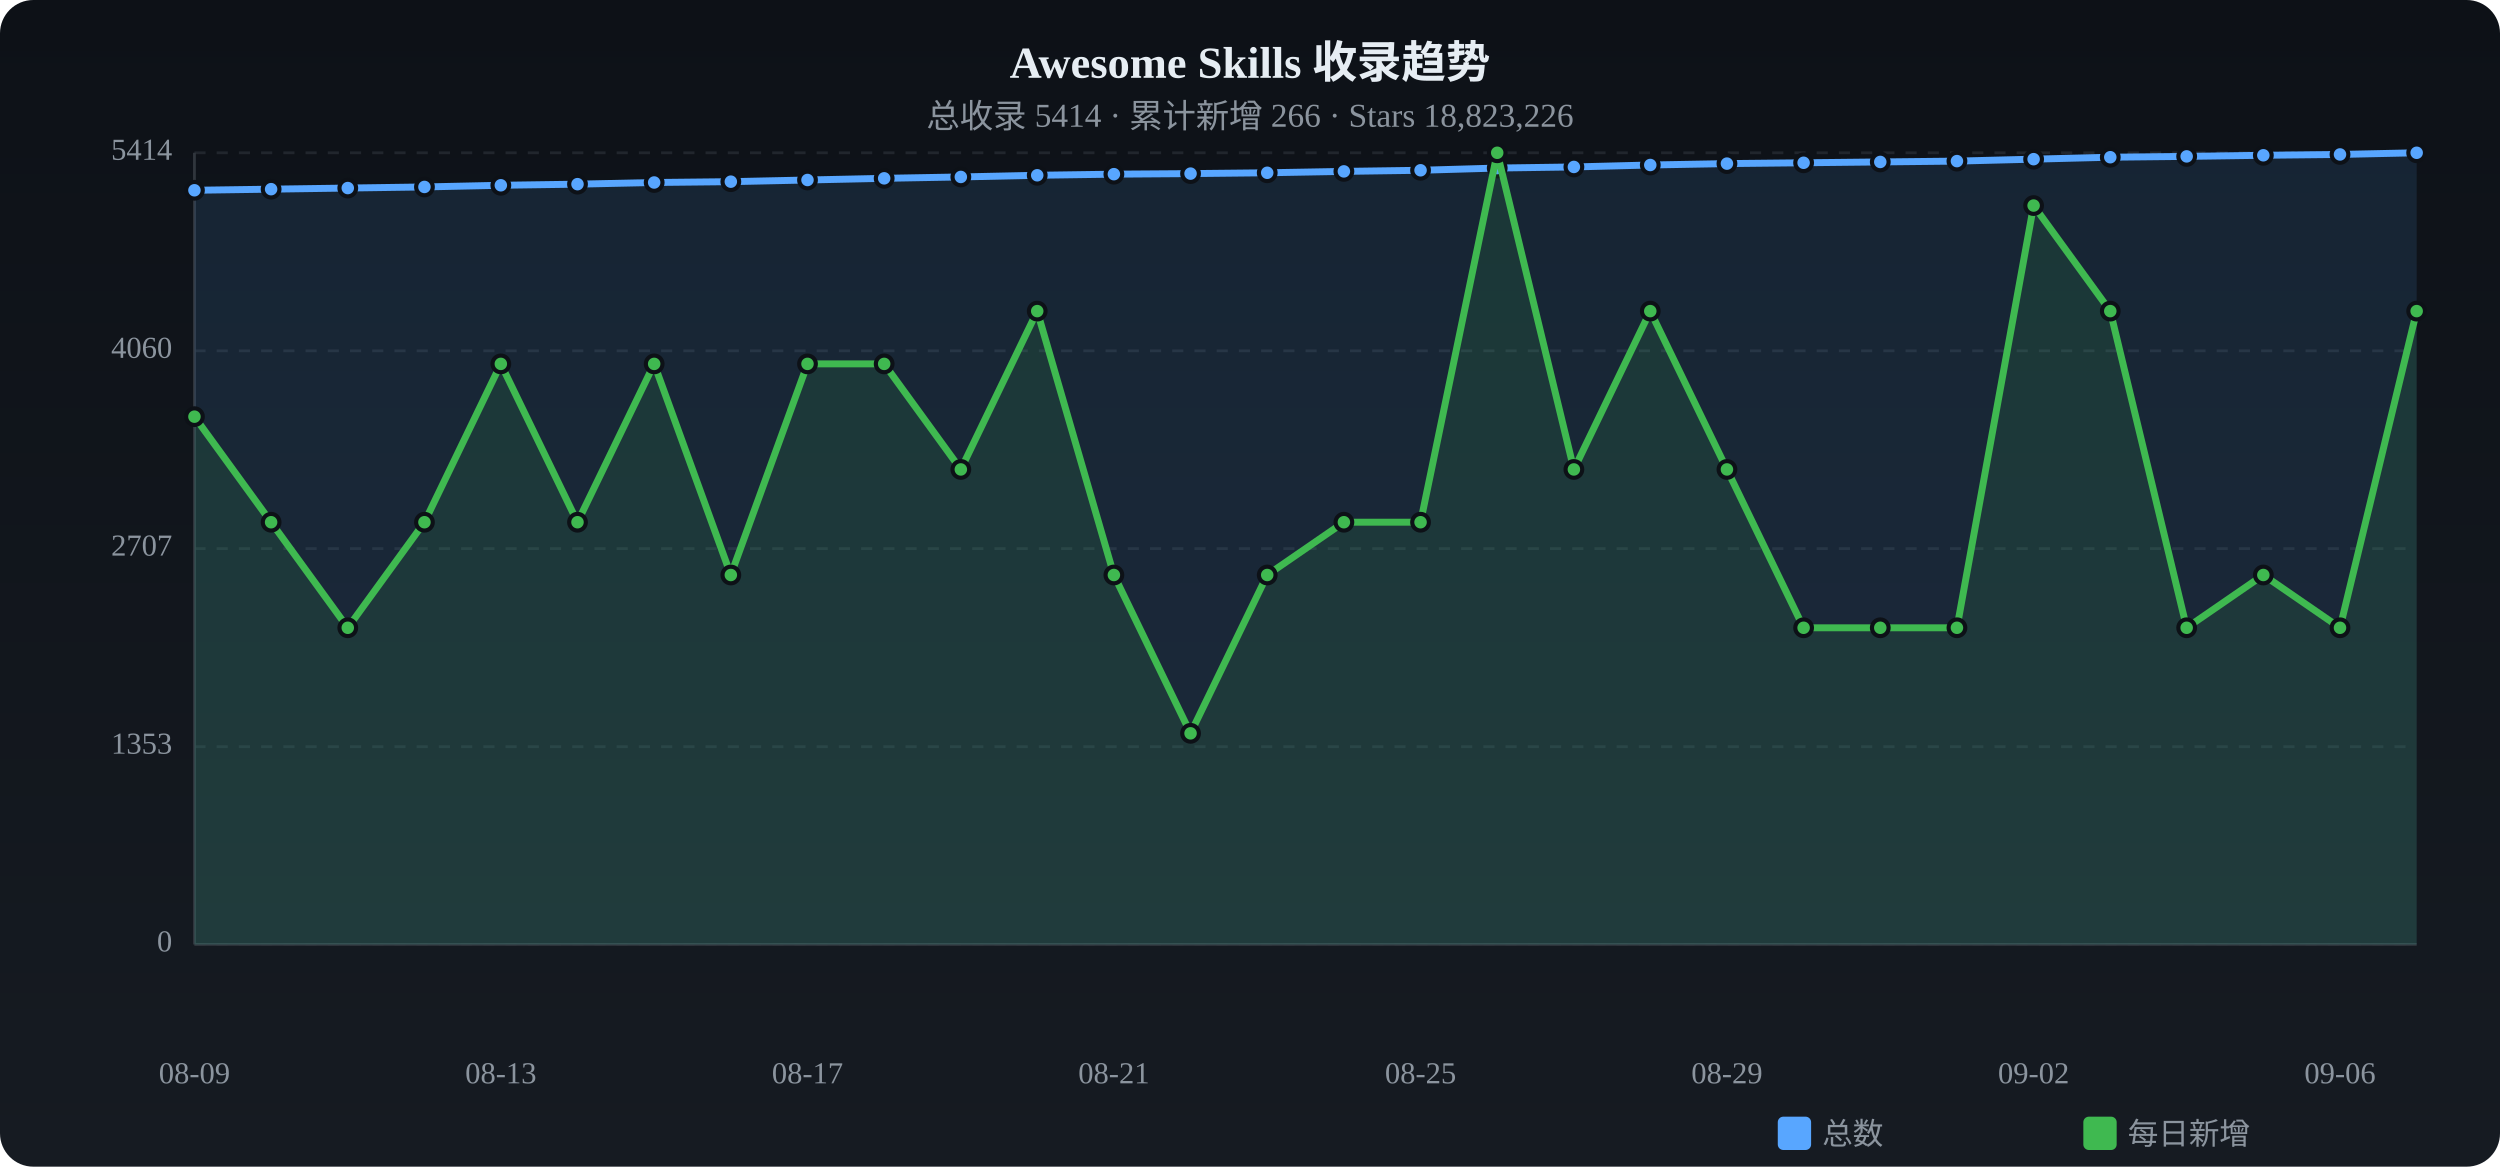
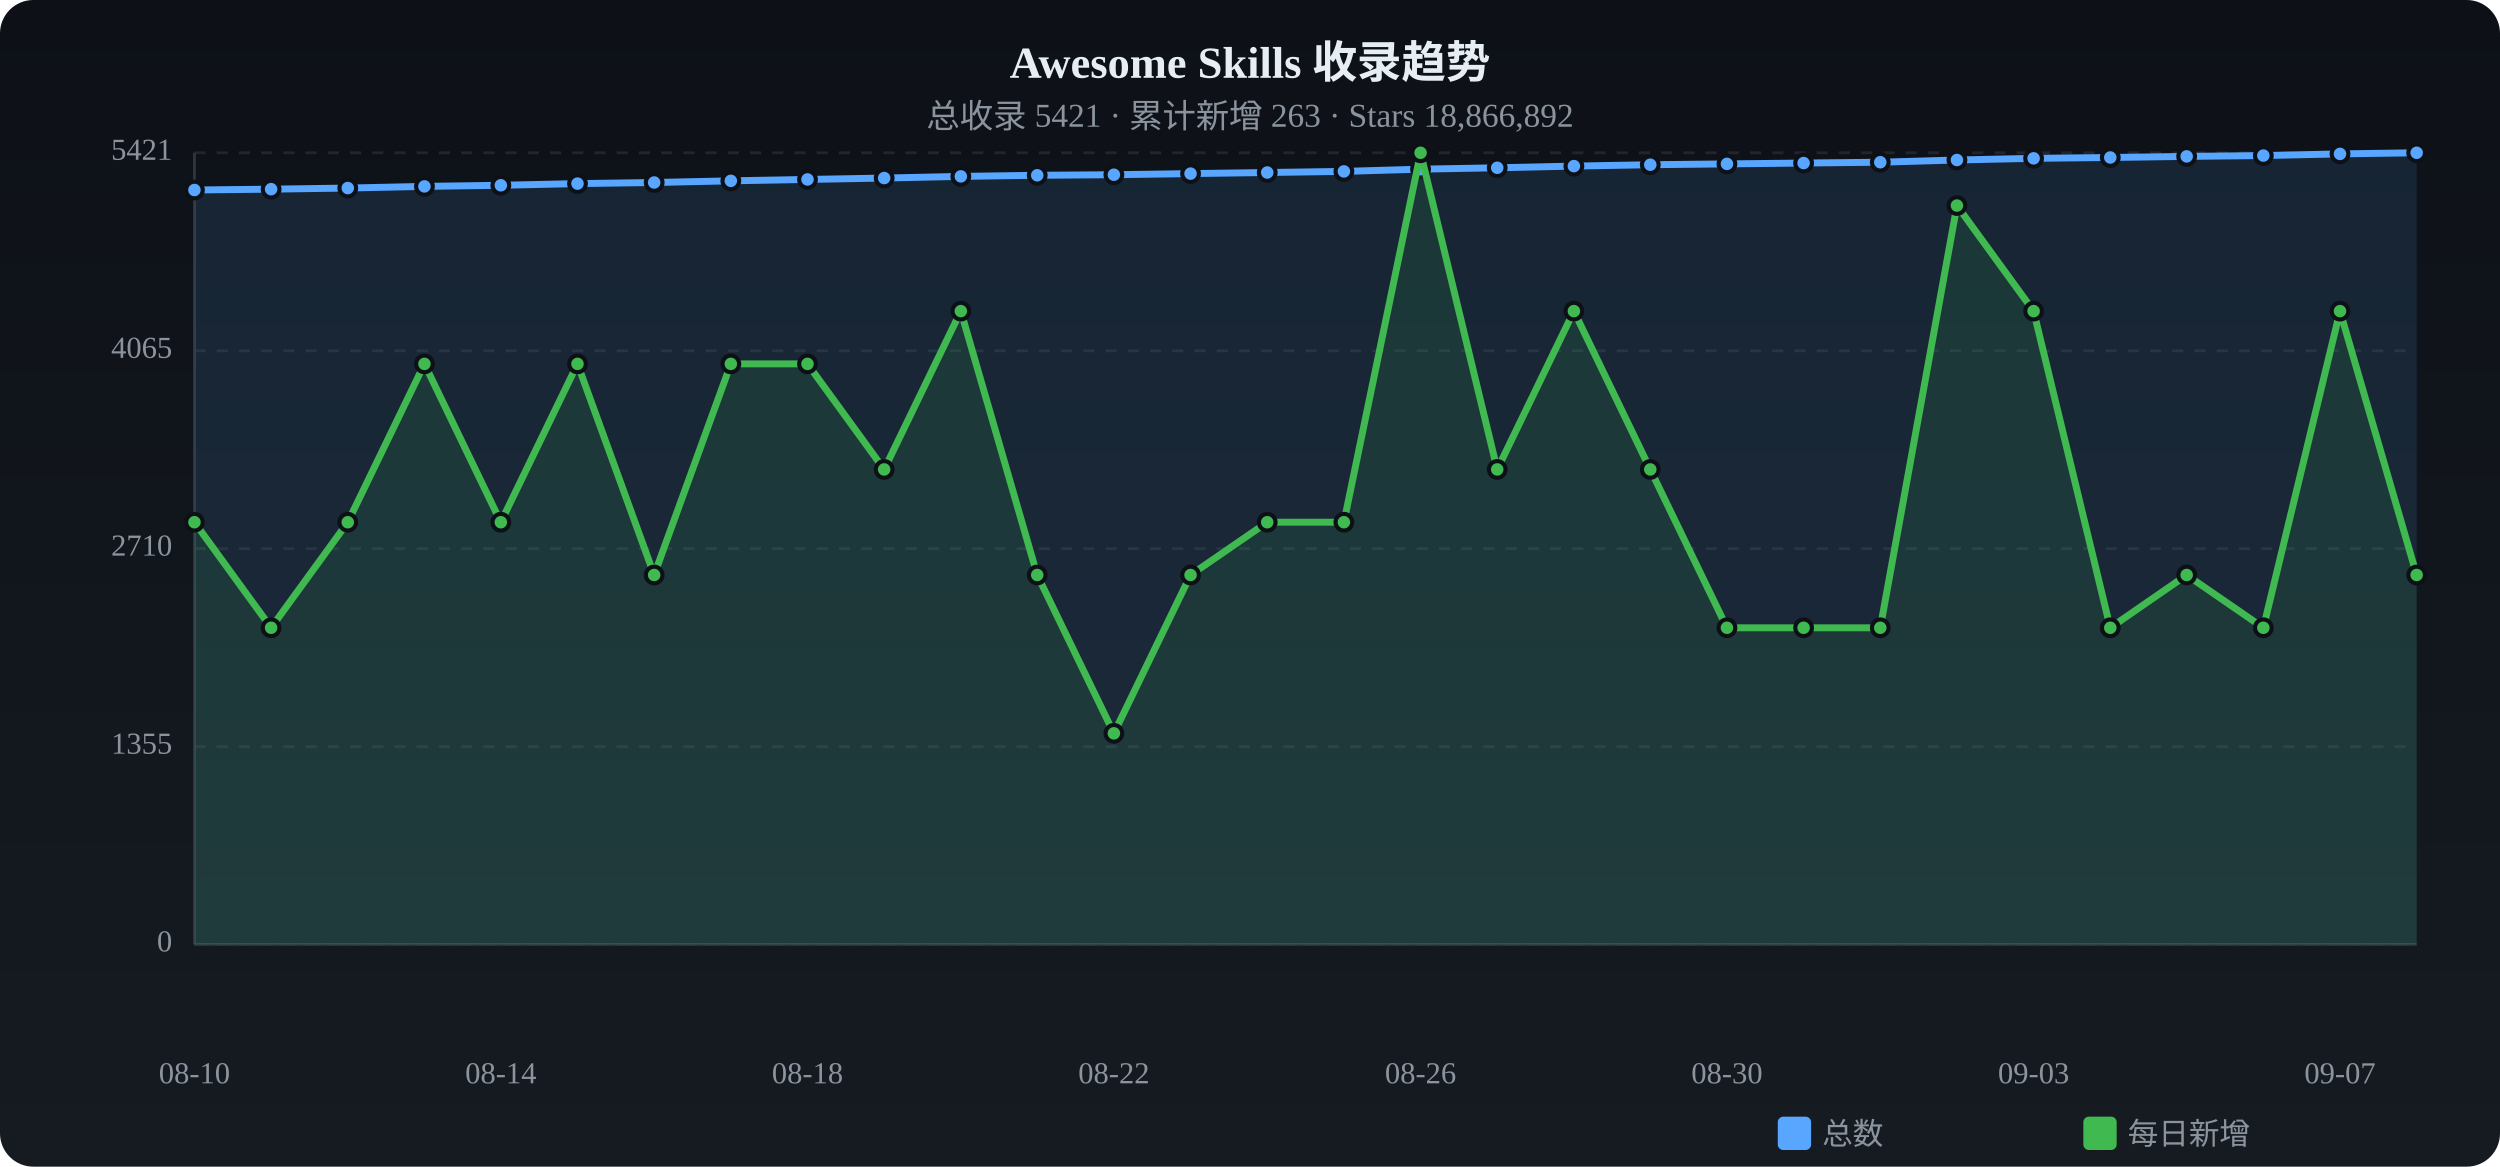
<svg xmlns="http://www.w3.org/2000/svg" viewBox="0 0 900 420" width="900" height="420">
  <defs>
    <linearGradient id="tbg" x1="0%" y1="0%" x2="0%" y2="100%">
      <stop offset="0%" stop-color="#0d1117" />
      <stop offset="100%" stop-color="#161b22" />
    </linearGradient>
  </defs>
  <rect width="900" height="420" rx="12" fill="url(#tbg)" />
  <text x="450.0" y="28" text-anchor="middle" fill="#e6edf3" font-size="16" font-weight="bold">Awesome Skills 收录趋势</text>
-   <text x="450.0" y="46" text-anchor="middle" fill="#8b949e" font-size="12">总收录 5414 · 累计新增 266 · Stars 18,823,226</text>
+   <text x="450.0" y="46" text-anchor="middle" fill="#8b949e" font-size="12">总收录 5421 · 累计新增 263 · Stars 18,866,892</text>
  <text x="62" y="340.0" text-anchor="end" fill="#8b949e" font-size="11" dominant-baseline="middle">0</text>
  <line x1="70" y1="340.0" x2="870" y2="340.0" stroke="#21262d" stroke-dasharray="4 4" />
-   <text x="62" y="268.8" text-anchor="end" fill="#8b949e" font-size="11" dominant-baseline="middle">1353</text>
+   <text x="62" y="268.8" text-anchor="end" fill="#8b949e" font-size="11" dominant-baseline="middle">1355</text>
  <line x1="70" y1="268.8" x2="870" y2="268.8" stroke="#21262d" stroke-dasharray="4 4" />
-   <text x="62" y="197.5" text-anchor="end" fill="#8b949e" font-size="11" dominant-baseline="middle">2707</text>
+   <text x="62" y="197.5" text-anchor="end" fill="#8b949e" font-size="11" dominant-baseline="middle">2710</text>
  <line x1="70" y1="197.5" x2="870" y2="197.5" stroke="#21262d" stroke-dasharray="4 4" />
-   <text x="62" y="126.3" text-anchor="end" fill="#8b949e" font-size="11" dominant-baseline="middle">4060</text>
+   <text x="62" y="126.3" text-anchor="end" fill="#8b949e" font-size="11" dominant-baseline="middle">4065</text>
  <line x1="70" y1="126.3" x2="870" y2="126.3" stroke="#21262d" stroke-dasharray="4 4" />
-   <text x="62" y="55.0" text-anchor="end" fill="#8b949e" font-size="11" dominant-baseline="middle">5414</text>
+   <text x="62" y="55.0" text-anchor="end" fill="#8b949e" font-size="11" dominant-baseline="middle">5421</text>
  <line x1="70" y1="55.0" x2="870" y2="55.0" stroke="#21262d" stroke-dasharray="4 4" />
  <line x1="70" y1="55" x2="70" y2="340" stroke="#30363d" />
  <line x1="70" y1="340" x2="870" y2="340" stroke="#30363d" />
-   <path d="M70.0,68.5 L97.6,68.1 L125.2,67.7 L152.8,67.3 L180.3,66.7 L207.9,66.3 L235.5,65.7 L263.1,65.4 L290.7,64.8 L318.3,64.2 L345.9,63.7 L373.4,63.1 L401.0,62.7 L428.6,62.5 L456.2,62.2 L483.8,61.7 L511.4,61.3 L539.0,60.5 L566.6,60.1 L594.1,59.4 L621.7,58.9 L649.3,58.6 L676.9,58.3 L704.5,58.0 L732.1,57.3 L759.7,56.6 L787.2,56.3 L814.8,55.9 L842.4,55.6 L870.0,55.0 L870.0,340 L70.0,340 Z" fill="#58a6ff" opacity="0.12" />
-   <polyline points="70.0,68.5 97.6,68.1 125.2,67.7 152.8,67.3 180.3,66.7 207.9,66.3 235.5,65.7 263.1,65.4 290.7,64.8 318.3,64.2 345.9,63.7 373.4,63.1 401.0,62.7 428.6,62.5 456.2,62.2 483.8,61.7 511.4,61.3 539.0,60.5 566.6,60.1 594.1,59.4 621.7,58.9 649.3,58.6 676.9,58.3 704.5,58.0 732.1,57.3 759.7,56.6 787.2,56.3 814.8,55.9 842.4,55.6 870.0,55.0" fill="none" stroke="#58a6ff" stroke-width="2.5" stroke-linecap="round" stroke-linejoin="round" />
-   <circle cx="70.0" cy="68.5" r="3" fill="#58a6ff" stroke="#0d1117" stroke-width="1.5" />
+   <path d="M70.0,68.4 L97.6,68.1 L125.2,67.7 L152.8,67.1 L180.3,66.7 L207.9,66.1 L235.5,65.7 L263.1,65.1 L290.7,64.6 L318.3,64.1 L345.9,63.5 L373.4,63.1 L401.0,62.9 L428.6,62.5 L456.2,62.1 L483.8,61.7 L511.4,60.9 L539.0,60.4 L566.6,59.8 L594.1,59.3 L621.7,59.0 L649.3,58.7 L676.9,58.4 L704.5,57.6 L732.1,57.0 L759.7,56.7 L787.2,56.3 L814.8,56.0 L842.4,55.4 L870.0,55.0 L870.0,340 L70.0,340 Z" fill="#58a6ff" opacity="0.12" />
+   <polyline points="70.0,68.4 97.6,68.1 125.2,67.7 152.8,67.1 180.3,66.7 207.9,66.1 235.5,65.7 263.1,65.1 290.7,64.6 318.3,64.1 345.9,63.5 373.4,63.1 401.0,62.9 428.6,62.5 456.2,62.1 483.8,61.7 511.4,60.9 539.0,60.4 566.6,59.8 594.1,59.3 621.7,59.0 649.3,58.7 676.9,58.4 704.5,57.6 732.1,57.0 759.7,56.7 787.2,56.3 814.8,56.0 842.4,55.4 870.0,55.0" fill="none" stroke="#58a6ff" stroke-width="2.5" stroke-linecap="round" stroke-linejoin="round" />
+   <circle cx="70.0" cy="68.4" r="3" fill="#58a6ff" stroke="#0d1117" stroke-width="1.5" />
  <circle cx="97.6" cy="68.1" r="3" fill="#58a6ff" stroke="#0d1117" stroke-width="1.5" />
  <circle cx="125.2" cy="67.7" r="3" fill="#58a6ff" stroke="#0d1117" stroke-width="1.5" />
-   <circle cx="152.8" cy="67.3" r="3" fill="#58a6ff" stroke="#0d1117" stroke-width="1.5" />
+   <circle cx="152.8" cy="67.1" r="3" fill="#58a6ff" stroke="#0d1117" stroke-width="1.5" />
  <circle cx="180.3" cy="66.7" r="3" fill="#58a6ff" stroke="#0d1117" stroke-width="1.5" />
-   <circle cx="207.9" cy="66.3" r="3" fill="#58a6ff" stroke="#0d1117" stroke-width="1.5" />
+   <circle cx="207.9" cy="66.1" r="3" fill="#58a6ff" stroke="#0d1117" stroke-width="1.5" />
  <circle cx="235.5" cy="65.7" r="3" fill="#58a6ff" stroke="#0d1117" stroke-width="1.5" />
-   <circle cx="263.1" cy="65.4" r="3" fill="#58a6ff" stroke="#0d1117" stroke-width="1.5" />
-   <circle cx="290.7" cy="64.8" r="3" fill="#58a6ff" stroke="#0d1117" stroke-width="1.5" />
-   <circle cx="318.3" cy="64.2" r="3" fill="#58a6ff" stroke="#0d1117" stroke-width="1.5" />
-   <circle cx="345.9" cy="63.7" r="3" fill="#58a6ff" stroke="#0d1117" stroke-width="1.5" />
+   <circle cx="263.1" cy="65.1" r="3" fill="#58a6ff" stroke="#0d1117" stroke-width="1.5" />
+   <circle cx="290.7" cy="64.6" r="3" fill="#58a6ff" stroke="#0d1117" stroke-width="1.5" />
+   <circle cx="318.3" cy="64.1" r="3" fill="#58a6ff" stroke="#0d1117" stroke-width="1.5" />
+   <circle cx="345.9" cy="63.5" r="3" fill="#58a6ff" stroke="#0d1117" stroke-width="1.5" />
  <circle cx="373.4" cy="63.1" r="3" fill="#58a6ff" stroke="#0d1117" stroke-width="1.5" />
-   <circle cx="401.0" cy="62.7" r="3" fill="#58a6ff" stroke="#0d1117" stroke-width="1.5" />
+   <circle cx="401.0" cy="62.9" r="3" fill="#58a6ff" stroke="#0d1117" stroke-width="1.5" />
  <circle cx="428.6" cy="62.5" r="3" fill="#58a6ff" stroke="#0d1117" stroke-width="1.5" />
-   <circle cx="456.2" cy="62.2" r="3" fill="#58a6ff" stroke="#0d1117" stroke-width="1.5" />
+   <circle cx="456.2" cy="62.1" r="3" fill="#58a6ff" stroke="#0d1117" stroke-width="1.5" />
  <circle cx="483.8" cy="61.7" r="3" fill="#58a6ff" stroke="#0d1117" stroke-width="1.5" />
-   <circle cx="511.4" cy="61.3" r="3" fill="#58a6ff" stroke="#0d1117" stroke-width="1.5" />
-   <circle cx="539.0" cy="60.5" r="3" fill="#58a6ff" stroke="#0d1117" stroke-width="1.5" />
-   <circle cx="566.6" cy="60.1" r="3" fill="#58a6ff" stroke="#0d1117" stroke-width="1.5" />
-   <circle cx="594.1" cy="59.4" r="3" fill="#58a6ff" stroke="#0d1117" stroke-width="1.5" />
-   <circle cx="621.7" cy="58.9" r="3" fill="#58a6ff" stroke="#0d1117" stroke-width="1.5" />
-   <circle cx="649.3" cy="58.6" r="3" fill="#58a6ff" stroke="#0d1117" stroke-width="1.5" />
-   <circle cx="676.9" cy="58.3" r="3" fill="#58a6ff" stroke="#0d1117" stroke-width="1.5" />
-   <circle cx="704.5" cy="58.0" r="3" fill="#58a6ff" stroke="#0d1117" stroke-width="1.5" />
-   <circle cx="732.1" cy="57.3" r="3" fill="#58a6ff" stroke="#0d1117" stroke-width="1.5" />
-   <circle cx="759.7" cy="56.6" r="3" fill="#58a6ff" stroke="#0d1117" stroke-width="1.5" />
+   <circle cx="511.4" cy="60.9" r="3" fill="#58a6ff" stroke="#0d1117" stroke-width="1.5" />
+   <circle cx="539.0" cy="60.4" r="3" fill="#58a6ff" stroke="#0d1117" stroke-width="1.5" />
+   <circle cx="566.6" cy="59.8" r="3" fill="#58a6ff" stroke="#0d1117" stroke-width="1.5" />
+   <circle cx="594.1" cy="59.3" r="3" fill="#58a6ff" stroke="#0d1117" stroke-width="1.5" />
+   <circle cx="621.7" cy="59.0" r="3" fill="#58a6ff" stroke="#0d1117" stroke-width="1.5" />
+   <circle cx="649.3" cy="58.7" r="3" fill="#58a6ff" stroke="#0d1117" stroke-width="1.5" />
+   <circle cx="676.9" cy="58.4" r="3" fill="#58a6ff" stroke="#0d1117" stroke-width="1.5" />
+   <circle cx="704.5" cy="57.6" r="3" fill="#58a6ff" stroke="#0d1117" stroke-width="1.5" />
+   <circle cx="732.1" cy="57.0" r="3" fill="#58a6ff" stroke="#0d1117" stroke-width="1.5" />
+   <circle cx="759.7" cy="56.7" r="3" fill="#58a6ff" stroke="#0d1117" stroke-width="1.5" />
  <circle cx="787.2" cy="56.3" r="3" fill="#58a6ff" stroke="#0d1117" stroke-width="1.5" />
-   <circle cx="814.8" cy="55.9" r="3" fill="#58a6ff" stroke="#0d1117" stroke-width="1.5" />
-   <circle cx="842.4" cy="55.6" r="3" fill="#58a6ff" stroke="#0d1117" stroke-width="1.5" />
+   <circle cx="814.8" cy="56.0" r="3" fill="#58a6ff" stroke="#0d1117" stroke-width="1.5" />
+   <circle cx="842.4" cy="55.4" r="3" fill="#58a6ff" stroke="#0d1117" stroke-width="1.5" />
  <circle cx="870.0" cy="55.0" r="3" fill="#58a6ff" stroke="#0d1117" stroke-width="1.5" />
-   <path d="M70.0,150.0 L97.6,188.0 L125.2,226.0 L152.8,188.0 L180.3,131.0 L207.9,188.0 L235.5,131.0 L263.1,207.0 L290.7,131.0 L318.3,131.0 L345.9,169.0 L373.4,112.0 L401.0,207.0 L428.6,264.0 L456.2,207.0 L483.8,188.0 L511.4,188.0 L539.0,55.0 L566.6,169.0 L594.1,112.0 L621.7,169.0 L649.3,226.0 L676.9,226.0 L704.5,226.0 L732.1,74.0 L759.7,112.0 L787.2,226.0 L814.8,207.0 L842.4,226.0 L870.0,112.0 L870.0,340 L70.0,340 Z" fill="#3fb950" opacity="0.12" />
-   <polyline points="70.0,150.0 97.6,188.0 125.2,226.0 152.8,188.0 180.3,131.0 207.9,188.0 235.5,131.0 263.1,207.0 290.7,131.0 318.3,131.0 345.9,169.0 373.4,112.0 401.0,207.0 428.6,264.0 456.2,207.0 483.8,188.0 511.4,188.0 539.0,55.0 566.6,169.0 594.1,112.0 621.7,169.0 649.3,226.0 676.9,226.0 704.5,226.0 732.1,74.0 759.7,112.0 787.2,226.0 814.8,207.0 842.4,226.0 870.0,112.0" fill="none" stroke="#3fb950" stroke-width="2.5" stroke-linecap="round" stroke-linejoin="round" />
-   <circle cx="70.0" cy="150.0" r="3" fill="#3fb950" stroke="#0d1117" stroke-width="1.5" />
-   <circle cx="97.6" cy="188.0" r="3" fill="#3fb950" stroke="#0d1117" stroke-width="1.5" />
-   <circle cx="125.2" cy="226.0" r="3" fill="#3fb950" stroke="#0d1117" stroke-width="1.5" />
-   <circle cx="152.8" cy="188.0" r="3" fill="#3fb950" stroke="#0d1117" stroke-width="1.5" />
-   <circle cx="180.3" cy="131.0" r="3" fill="#3fb950" stroke="#0d1117" stroke-width="1.5" />
-   <circle cx="207.9" cy="188.0" r="3" fill="#3fb950" stroke="#0d1117" stroke-width="1.5" />
-   <circle cx="235.5" cy="131.0" r="3" fill="#3fb950" stroke="#0d1117" stroke-width="1.5" />
-   <circle cx="263.1" cy="207.0" r="3" fill="#3fb950" stroke="#0d1117" stroke-width="1.5" />
+   <path d="M70.0,188.0 L97.6,226.0 L125.2,188.0 L152.8,131.0 L180.3,188.0 L207.9,131.0 L235.5,207.0 L263.1,131.0 L290.7,131.0 L318.3,169.0 L345.9,112.0 L373.4,207.0 L401.0,264.0 L428.6,207.0 L456.2,188.0 L483.8,188.0 L511.4,55.0 L539.0,169.0 L566.6,112.0 L594.1,169.0 L621.7,226.0 L649.3,226.0 L676.9,226.0 L704.5,74.0 L732.1,112.0 L759.7,226.0 L787.2,207.0 L814.8,226.0 L842.4,112.0 L870.0,207.0 L870.0,340 L70.0,340 Z" fill="#3fb950" opacity="0.12" />
+   <polyline points="70.0,188.0 97.6,226.0 125.2,188.0 152.8,131.0 180.3,188.0 207.9,131.0 235.5,207.0 263.1,131.0 290.7,131.0 318.3,169.0 345.9,112.0 373.4,207.0 401.0,264.0 428.6,207.0 456.2,188.0 483.8,188.0 511.4,55.0 539.0,169.0 566.6,112.0 594.1,169.0 621.7,226.0 649.3,226.0 676.9,226.0 704.5,74.0 732.1,112.0 759.7,226.0 787.2,207.0 814.8,226.0 842.4,112.0 870.0,207.0" fill="none" stroke="#3fb950" stroke-width="2.5" stroke-linecap="round" stroke-linejoin="round" />
+   <circle cx="70.0" cy="188.0" r="3" fill="#3fb950" stroke="#0d1117" stroke-width="1.5" />
+   <circle cx="97.6" cy="226.0" r="3" fill="#3fb950" stroke="#0d1117" stroke-width="1.5" />
+   <circle cx="125.2" cy="188.0" r="3" fill="#3fb950" stroke="#0d1117" stroke-width="1.5" />
+   <circle cx="152.8" cy="131.0" r="3" fill="#3fb950" stroke="#0d1117" stroke-width="1.5" />
+   <circle cx="180.3" cy="188.0" r="3" fill="#3fb950" stroke="#0d1117" stroke-width="1.5" />
+   <circle cx="207.9" cy="131.0" r="3" fill="#3fb950" stroke="#0d1117" stroke-width="1.5" />
+   <circle cx="235.5" cy="207.0" r="3" fill="#3fb950" stroke="#0d1117" stroke-width="1.5" />
+   <circle cx="263.1" cy="131.0" r="3" fill="#3fb950" stroke="#0d1117" stroke-width="1.5" />
  <circle cx="290.7" cy="131.0" r="3" fill="#3fb950" stroke="#0d1117" stroke-width="1.5" />
-   <circle cx="318.3" cy="131.0" r="3" fill="#3fb950" stroke="#0d1117" stroke-width="1.5" />
-   <circle cx="345.9" cy="169.0" r="3" fill="#3fb950" stroke="#0d1117" stroke-width="1.5" />
-   <circle cx="373.4" cy="112.0" r="3" fill="#3fb950" stroke="#0d1117" stroke-width="1.5" />
-   <circle cx="401.0" cy="207.0" r="3" fill="#3fb950" stroke="#0d1117" stroke-width="1.5" />
-   <circle cx="428.6" cy="264.0" r="3" fill="#3fb950" stroke="#0d1117" stroke-width="1.5" />
-   <circle cx="456.2" cy="207.0" r="3" fill="#3fb950" stroke="#0d1117" stroke-width="1.5" />
+   <circle cx="318.3" cy="169.0" r="3" fill="#3fb950" stroke="#0d1117" stroke-width="1.5" />
+   <circle cx="345.9" cy="112.0" r="3" fill="#3fb950" stroke="#0d1117" stroke-width="1.5" />
+   <circle cx="373.4" cy="207.0" r="3" fill="#3fb950" stroke="#0d1117" stroke-width="1.5" />
+   <circle cx="401.0" cy="264.0" r="3" fill="#3fb950" stroke="#0d1117" stroke-width="1.5" />
+   <circle cx="428.6" cy="207.0" r="3" fill="#3fb950" stroke="#0d1117" stroke-width="1.5" />
+   <circle cx="456.2" cy="188.0" r="3" fill="#3fb950" stroke="#0d1117" stroke-width="1.5" />
  <circle cx="483.8" cy="188.0" r="3" fill="#3fb950" stroke="#0d1117" stroke-width="1.5" />
-   <circle cx="511.4" cy="188.0" r="3" fill="#3fb950" stroke="#0d1117" stroke-width="1.5" />
-   <circle cx="539.0" cy="55.0" r="3" fill="#3fb950" stroke="#0d1117" stroke-width="1.5" />
-   <circle cx="566.6" cy="169.0" r="3" fill="#3fb950" stroke="#0d1117" stroke-width="1.5" />
-   <circle cx="594.1" cy="112.0" r="3" fill="#3fb950" stroke="#0d1117" stroke-width="1.5" />
-   <circle cx="621.7" cy="169.0" r="3" fill="#3fb950" stroke="#0d1117" stroke-width="1.5" />
+   <circle cx="511.4" cy="55.0" r="3" fill="#3fb950" stroke="#0d1117" stroke-width="1.5" />
+   <circle cx="539.0" cy="169.0" r="3" fill="#3fb950" stroke="#0d1117" stroke-width="1.5" />
+   <circle cx="566.6" cy="112.0" r="3" fill="#3fb950" stroke="#0d1117" stroke-width="1.5" />
+   <circle cx="594.1" cy="169.0" r="3" fill="#3fb950" stroke="#0d1117" stroke-width="1.5" />
+   <circle cx="621.7" cy="226.0" r="3" fill="#3fb950" stroke="#0d1117" stroke-width="1.5" />
  <circle cx="649.3" cy="226.0" r="3" fill="#3fb950" stroke="#0d1117" stroke-width="1.5" />
  <circle cx="676.9" cy="226.0" r="3" fill="#3fb950" stroke="#0d1117" stroke-width="1.5" />
-   <circle cx="704.5" cy="226.0" r="3" fill="#3fb950" stroke="#0d1117" stroke-width="1.5" />
-   <circle cx="732.1" cy="74.0" r="3" fill="#3fb950" stroke="#0d1117" stroke-width="1.5" />
-   <circle cx="759.7" cy="112.0" r="3" fill="#3fb950" stroke="#0d1117" stroke-width="1.5" />
-   <circle cx="787.2" cy="226.0" r="3" fill="#3fb950" stroke="#0d1117" stroke-width="1.5" />
-   <circle cx="814.8" cy="207.0" r="3" fill="#3fb950" stroke="#0d1117" stroke-width="1.5" />
-   <circle cx="842.4" cy="226.0" r="3" fill="#3fb950" stroke="#0d1117" stroke-width="1.5" />
-   <circle cx="870.0" cy="112.0" r="3" fill="#3fb950" stroke="#0d1117" stroke-width="1.5" />
-   <text x="70.0" y="390" text-anchor="middle" fill="#8b949e" font-size="11">08-09</text>
-   <text x="180.3" y="390" text-anchor="middle" fill="#8b949e" font-size="11">08-13</text>
-   <text x="290.7" y="390" text-anchor="middle" fill="#8b949e" font-size="11">08-17</text>
-   <text x="401.0" y="390" text-anchor="middle" fill="#8b949e" font-size="11">08-21</text>
-   <text x="511.4" y="390" text-anchor="middle" fill="#8b949e" font-size="11">08-25</text>
-   <text x="621.7" y="390" text-anchor="middle" fill="#8b949e" font-size="11">08-29</text>
-   <text x="732.1" y="390" text-anchor="middle" fill="#8b949e" font-size="11">09-02</text>
-   <text x="842.4" y="390" text-anchor="middle" fill="#8b949e" font-size="11">09-06</text>
+   <circle cx="704.5" cy="74.0" r="3" fill="#3fb950" stroke="#0d1117" stroke-width="1.5" />
+   <circle cx="732.1" cy="112.0" r="3" fill="#3fb950" stroke="#0d1117" stroke-width="1.5" />
+   <circle cx="759.7" cy="226.0" r="3" fill="#3fb950" stroke="#0d1117" stroke-width="1.5" />
+   <circle cx="787.2" cy="207.0" r="3" fill="#3fb950" stroke="#0d1117" stroke-width="1.5" />
+   <circle cx="814.8" cy="226.0" r="3" fill="#3fb950" stroke="#0d1117" stroke-width="1.5" />
+   <circle cx="842.4" cy="112.0" r="3" fill="#3fb950" stroke="#0d1117" stroke-width="1.5" />
+   <circle cx="870.0" cy="207.0" r="3" fill="#3fb950" stroke="#0d1117" stroke-width="1.5" />
+   <text x="70.0" y="390" text-anchor="middle" fill="#8b949e" font-size="11">08-10</text>
+   <text x="180.3" y="390" text-anchor="middle" fill="#8b949e" font-size="11">08-14</text>
+   <text x="290.7" y="390" text-anchor="middle" fill="#8b949e" font-size="11">08-18</text>
+   <text x="401.0" y="390" text-anchor="middle" fill="#8b949e" font-size="11">08-22</text>
+   <text x="511.4" y="390" text-anchor="middle" fill="#8b949e" font-size="11">08-26</text>
+   <text x="621.7" y="390" text-anchor="middle" fill="#8b949e" font-size="11">08-30</text>
+   <text x="732.1" y="390" text-anchor="middle" fill="#8b949e" font-size="11">09-03</text>
+   <text x="842.4" y="390" text-anchor="middle" fill="#8b949e" font-size="11">09-07</text>
  <rect x="640" y="402" width="12" height="12" rx="2" fill="#58a6ff" />
  <text x="656" y="412" fill="#8b949e" font-size="11">总数</text>
  <rect x="750" y="402" width="12" height="12" rx="2" fill="#3fb950" />
  <text x="766" y="412" fill="#8b949e" font-size="11">每日新增</text>
</svg>
